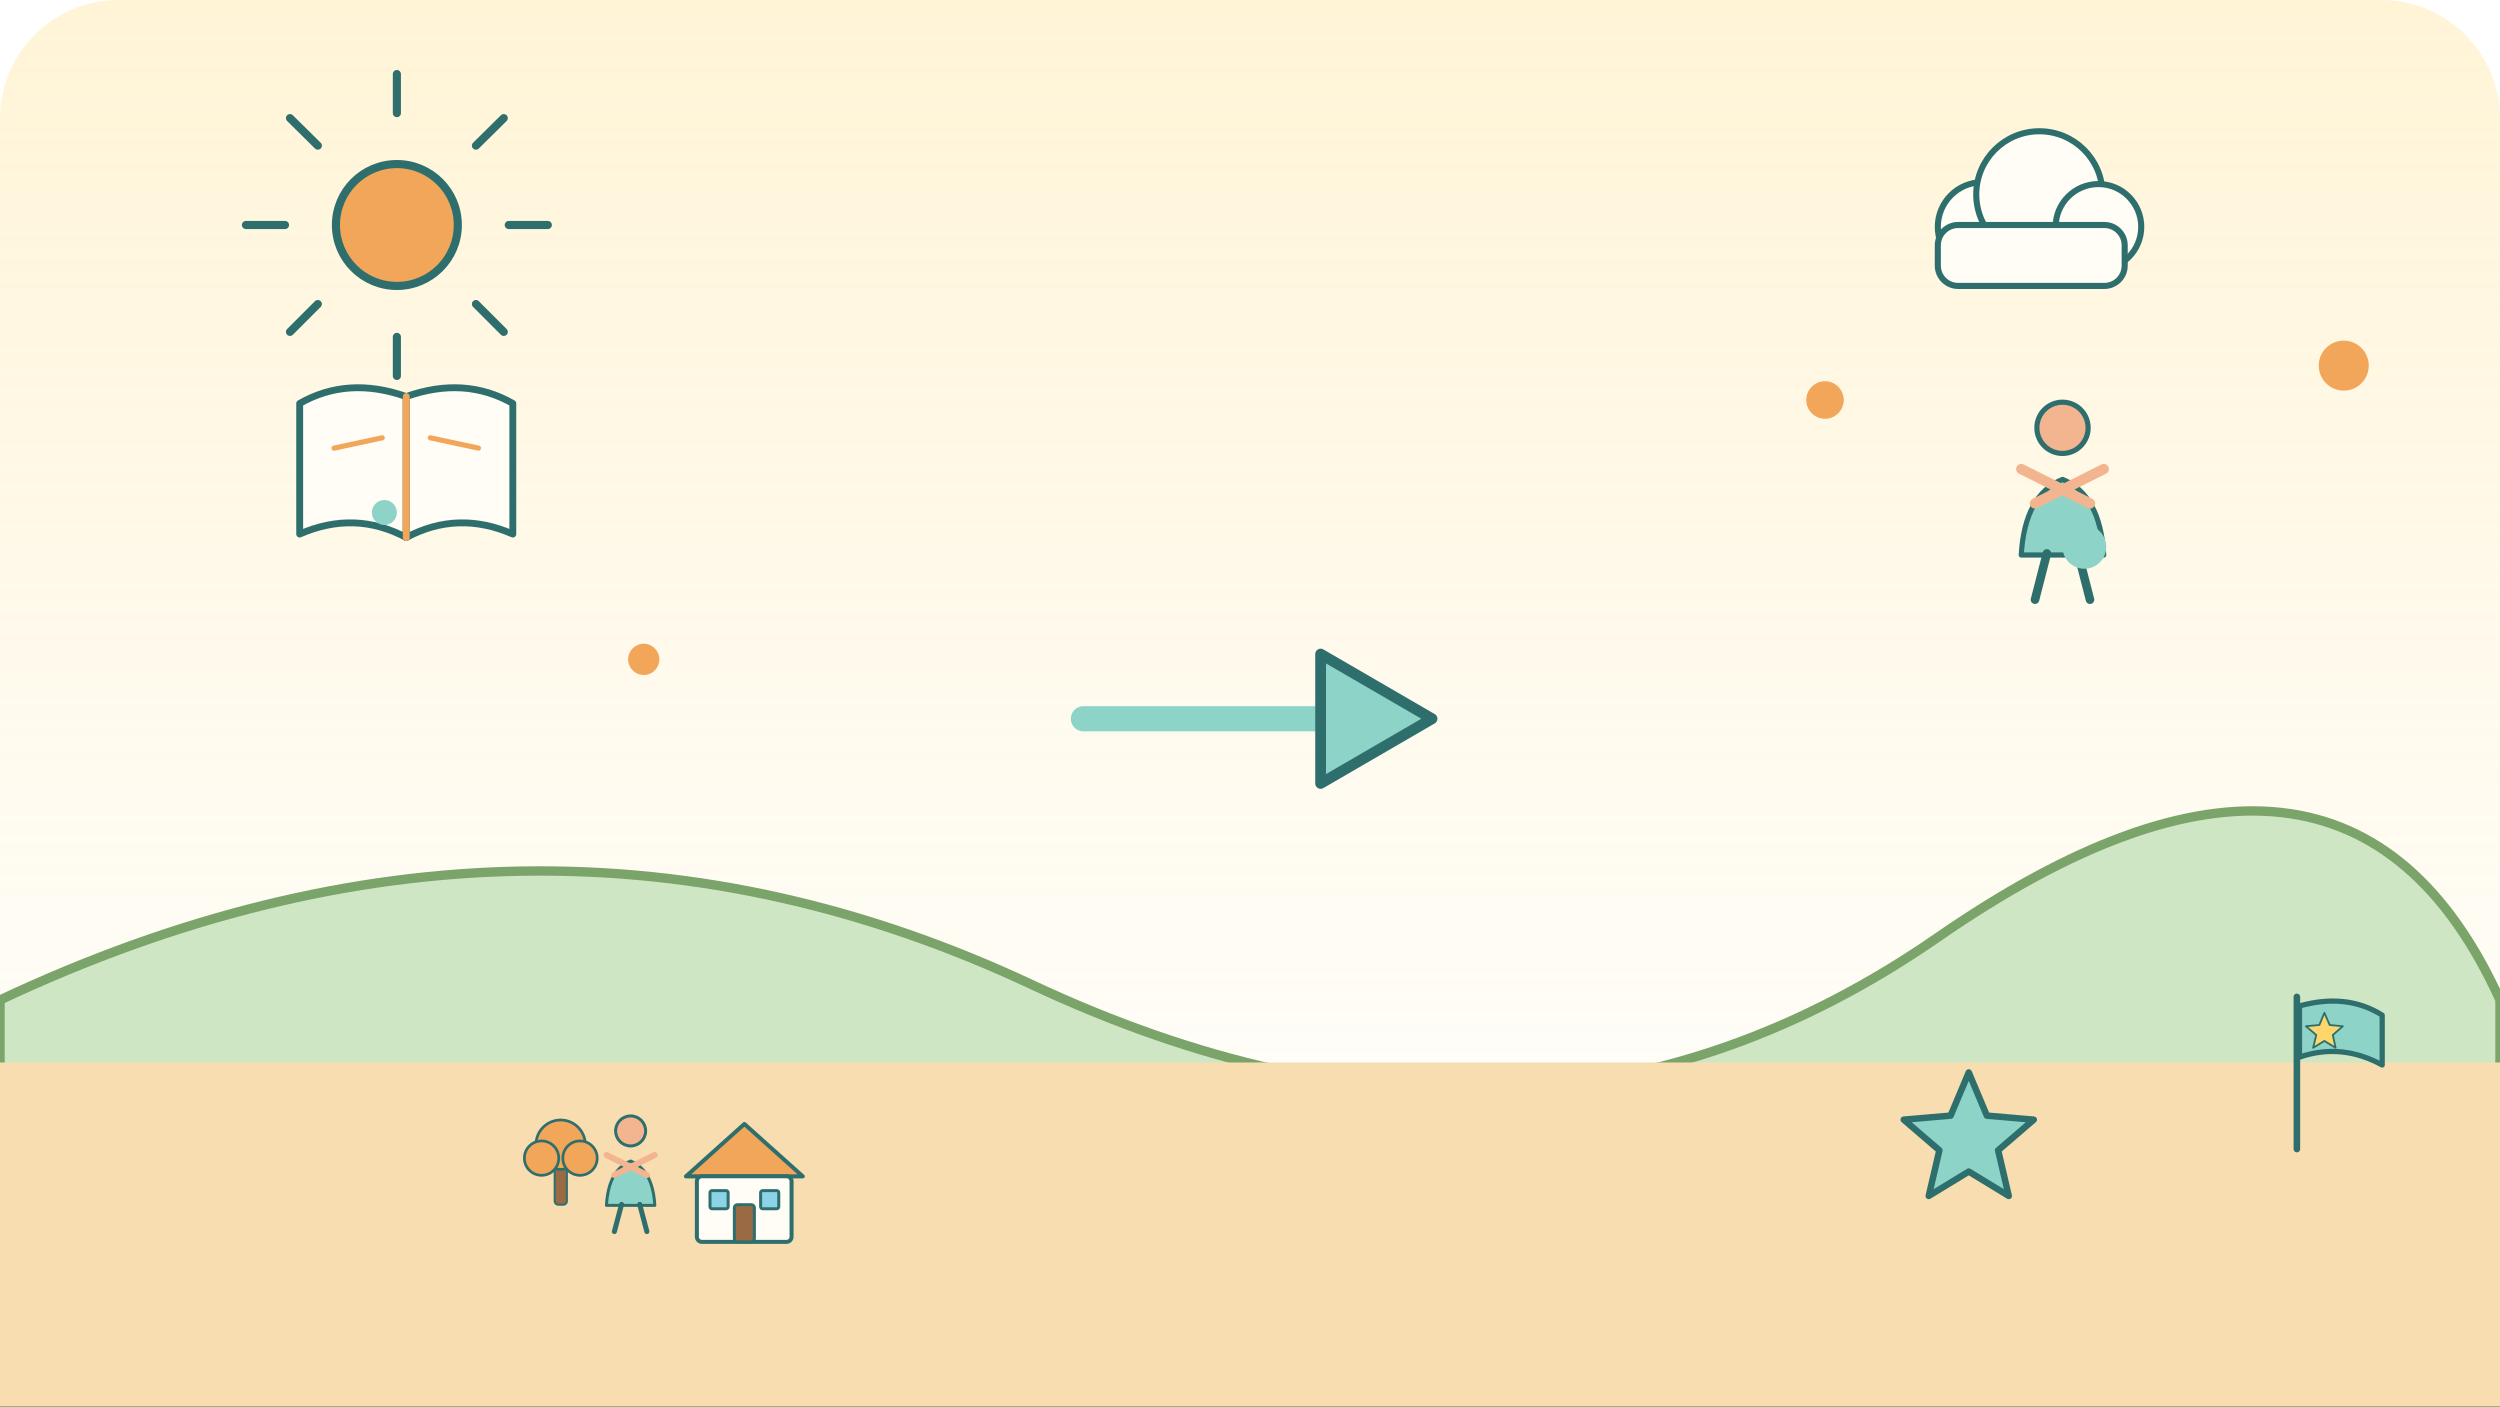
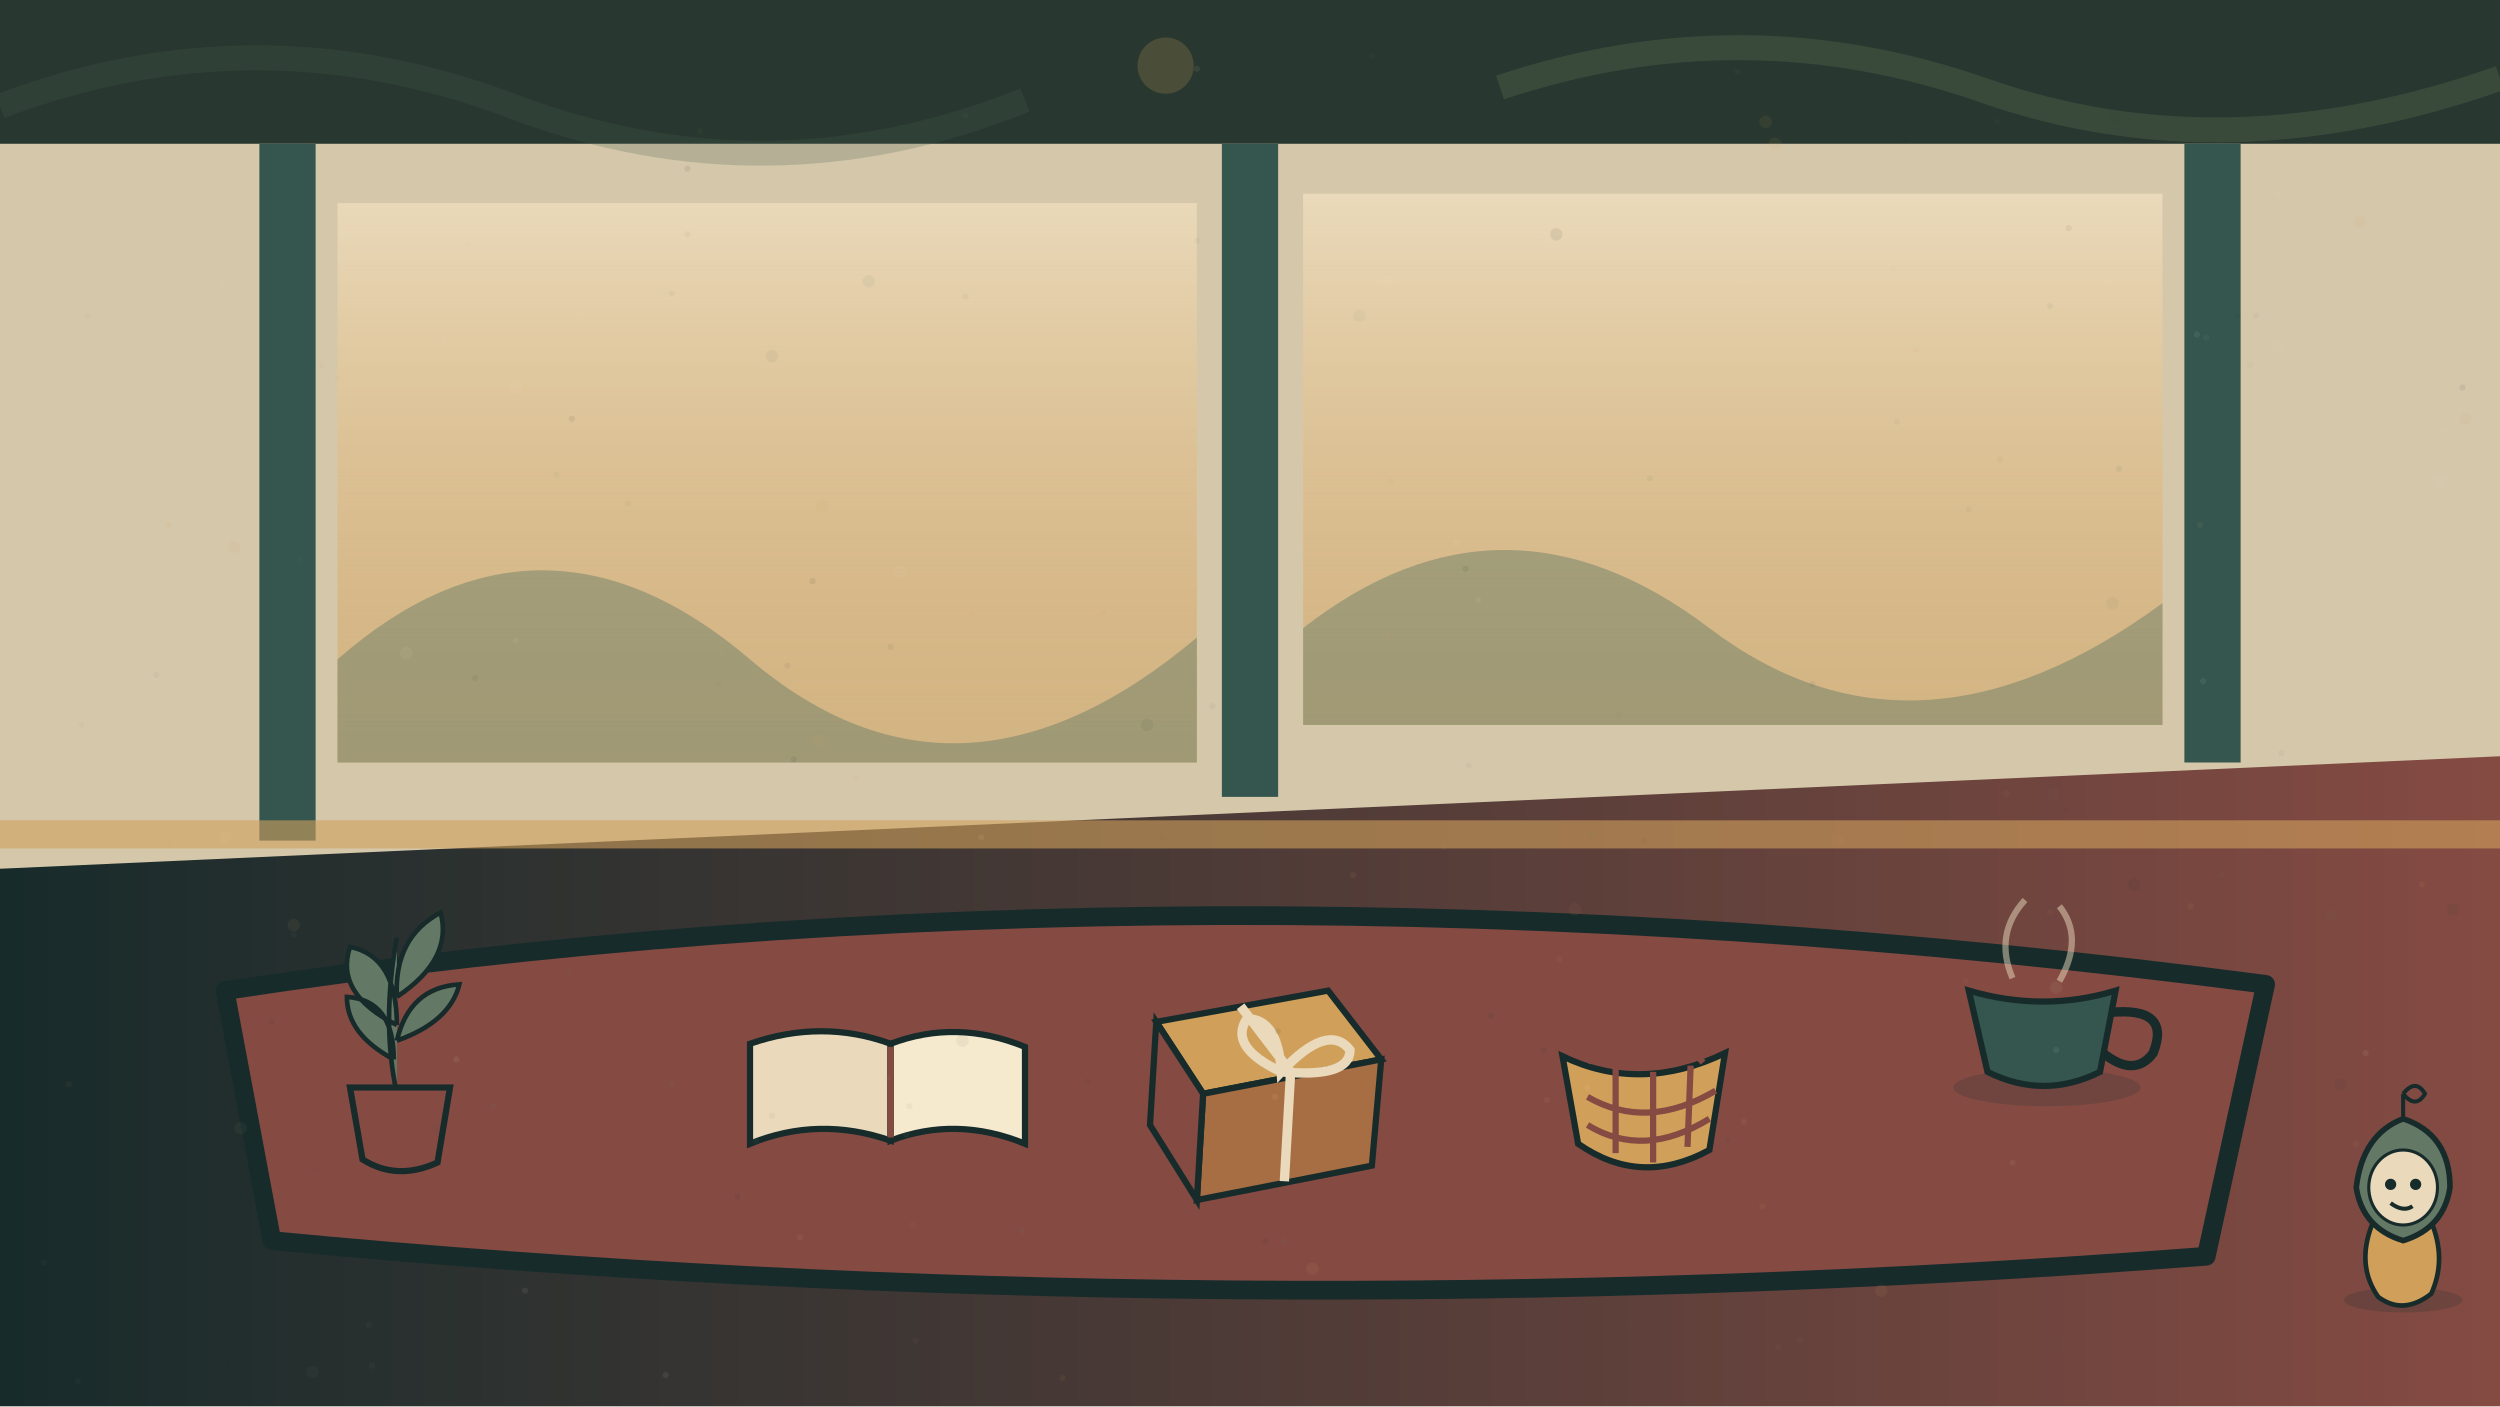
- <svg xmlns="http://www.w3.org/2000/svg" width="800" height="450" viewBox="0 0 800 450" role="img" aria-labelledby="title desc">
+ <svg xmlns="http://www.w3.org/2000/svg" width="800" height="450" viewBox="0 0 800 450">
  <defs>
    <linearGradient id="sky" x1="0" y1="0" x2="0" y2="1">
-       <stop offset="0" stop-color="#FFF4D6" />
-       <stop offset="1" stop-color="#FFFFFF" stop-opacity="0.72" />
+       <stop stop-color="#eadabb" />
+       <stop offset="1" stop-color="#d0a05b" stop-opacity=".5" />
    </linearGradient>
+     <linearGradient id="room">
+       <stop stop-color="#172b2b" />
+       <stop offset=".62" stop-color="#34564f" />
+       <stop offset="1" stop-color="#854b43" />
+     </linearGradient>
+     <linearGradient id="floor">
+       <stop stop-color="#172b2b" />
+       <stop offset="1" stop-color="#854b43" />
+     </linearGradient>
+     <radialGradient id="light" cx="75%" cy="26%" r="70%">
+       <stop stop-color="#fff4ce" stop-opacity=".7" />
+       <stop offset="1" stop-color="#eadabb" stop-opacity="0" />
+     </radialGradient>
+     <filter id="soft">
+       <feGaussianBlur stdDeviation="5" />
+     </filter>
  </defs>
-   <rect width="800" height="450" rx="38" fill="url(#sky)" />
-   <line x1="127.0" y1="36.2" x2="127.0" y2="23.7" stroke="#2E6F6D" stroke-width="2.6" stroke-linecap="round" />
-   <line x1="152.3" y1="46.6" x2="161.2" y2="37.8" stroke="#2E6F6D" stroke-width="2.6" stroke-linecap="round" />
-   <line x1="162.8" y1="72.0" x2="175.3" y2="72.0" stroke="#2E6F6D" stroke-width="2.6" stroke-linecap="round" />
-   <line x1="152.3" y1="97.3" x2="161.2" y2="106.2" stroke="#2E6F6D" stroke-width="2.6" stroke-linecap="round" />
-   <line x1="127.0" y1="107.8" x2="127.0" y2="120.3" stroke="#2E6F6D" stroke-width="2.6" stroke-linecap="round" />
-   <line x1="101.7" y1="97.3" x2="92.8" y2="106.2" stroke="#2E6F6D" stroke-width="2.6" stroke-linecap="round" />
-   <line x1="91.2" y1="72.0" x2="78.7" y2="72.0" stroke="#2E6F6D" stroke-width="2.6" stroke-linecap="round" />
-   <line x1="101.7" y1="46.6" x2="92.8" y2="37.8" stroke="#2E6F6D" stroke-width="2.6" stroke-linecap="round" />
-   <circle cx="127" cy="72" r="19.5" fill="#F2A65A" stroke="#2E6F6D" stroke-width="2.6" />
-   <circle cx="634.4" cy="72.6" r="14.3" fill="#FFFDF5" stroke="#2E6F6D" stroke-width="1.95" />
-   <circle cx="652.6" cy="62.2" r="20.2" fill="#FFFDF5" stroke="#2E6F6D" stroke-width="1.95" />
-   <circle cx="671.5" cy="72.6" r="13.7" fill="#FFFDF5" stroke="#2E6F6D" stroke-width="1.95" />
-   <rect x="620.1" y="72.0" width="59.8" height="19.5" rx="6.5" fill="#FFFDF5" stroke="#2E6F6D" stroke-width="1.95" />
-   <path d="M0 320 Q170 240 330 315 T620 300 T800 320 L800 450 L0 450 Z" fill="#CFE6C4" stroke="#7AA46A" stroke-width="3" stroke-linecap="round" stroke-linejoin="round" />
-   <rect x="0" y="340" width="800" height="110" rx="0" fill="#F8DDB0" stroke="none" stroke-width="0" />
-   <line x1="346.7" y1="230" x2="432.9" y2="230" stroke="#8DD3C7" stroke-width="8.05" stroke-linecap="round" />
-   <polygon points="422.6,209.3 458.25,230 422.6,250.7" fill="#8DD3C7" stroke="#2E6F6D" stroke-width="3.45" stroke-linejoin="round" />
-   <path d="M130,126.9 Q111.3,120.3 95.9,129.1 L95.9,170.9 Q113.5,163.2 130,172.0 Z" fill="#FFFDF5" stroke="#2E6F6D" stroke-width="2.2" stroke-linecap="round" stroke-linejoin="round" />
-   <path d="M130,126.9 Q148.7,120.3 164.1,129.1 L164.1,170.9 Q146.5,163.2 130,172.0 Z" fill="#FFFDF5" stroke="#2E6F6D" stroke-width="2.2" stroke-linecap="round" stroke-linejoin="round" />
-   <line x1="130" y1="126.9" x2="130" y2="172.0" stroke="#F2A65A" stroke-width="2.2" stroke-linecap="round" />
-   <line x1="106.9" y1="143.4" x2="122.3" y2="140.1" stroke="#F2A65A" stroke-width="1.65" stroke-linecap="round" />
-   <line x1="137.7" y1="140.1" x2="153.1" y2="143.4" stroke="#F2A65A" stroke-width="1.65" stroke-linecap="round" />
-   <circle cx="660" cy="136.9" r="8.2" fill="#F2B58F" stroke="#2E6F6D" stroke-width="1.65" />
-   <path d="M646.8,177.6 Q647.9,158.35 660,153.4 Q672.1,158.35 673.2,177.6 Z" fill="#8DD3C7" stroke="#2E6F6D" stroke-width="1.65" stroke-linecap="round" stroke-linejoin="round" />
-   <line x1="651.2" y1="161.1" x2="673.2" y2="150.1" stroke="#F2B58F" stroke-width="3.3" stroke-linecap="round" />
-   <line x1="668.8" y1="161.1" x2="646.8" y2="150.1" stroke="#F2B58F" stroke-width="3.3" stroke-linecap="round" />
-   <line x1="655.0" y1="177.1" x2="651.2" y2="191.9" stroke="#2E6F6D" stroke-width="2.75" stroke-linecap="round" />
-   <line x1="665.0" y1="177.1" x2="668.8" y2="191.9" stroke="#2E6F6D" stroke-width="2.75" stroke-linecap="round" />
-   <polygon points="219.501,376.44 238.2,359.675 256.899,376.44" fill="#F2A65A" stroke="#2E6F6D" stroke-width="1.29" stroke-linejoin="round" />
-   <rect x="223.0" y="376.4" width="30.3" height="21.0" rx="1.612" fill="#FFFDF5" stroke="#2E6F6D" stroke-width="1.29" />
-   <rect x="235.0" y="385.5" width="6.4" height="11.9" rx="0.967" fill="#9A6A45" stroke="#2E6F6D" stroke-width="0.967" />
-   <rect x="227.2" y="381.0" width="5.8" height="5.8" rx="0.645" fill="#8DD3E8" stroke="#2E6F6D" stroke-width="0.967" />
-   <rect x="243.4" y="381.0" width="5.8" height="5.8" rx="0.645" fill="#8DD3E8" stroke="#2E6F6D" stroke-width="0.967" />
-   <circle cx="201.8" cy="361.9" r="4.8" fill="#F2B58F" stroke="#2E6F6D" stroke-width="0.967" />
-   <path d="M194.062,385.717 Q194.707,374.433 201.8,371.531 Q208.893,374.433 209.538,385.717 Z" fill="#8DD3C7" stroke="#2E6F6D" stroke-width="0.967" stroke-linecap="round" stroke-linejoin="round" />
-   <line x1="196.6" y1="376.0" x2="209.5" y2="369.6" stroke="#F2B58F" stroke-width="1.934" stroke-linecap="round" />
-   <line x1="207.0" y1="376.0" x2="194.1" y2="369.6" stroke="#F2B58F" stroke-width="1.934" stroke-linecap="round" />
-   <line x1="198.9" y1="385.4" x2="196.6" y2="394.1" stroke="#2E6F6D" stroke-width="1.612" stroke-linecap="round" />
-   <line x1="204.7" y1="385.4" x2="207.0" y2="394.1" stroke="#2E6F6D" stroke-width="1.612" stroke-linecap="round" />
-   <rect x="177.5" y="370.2" width="3.9" height="15.3" rx="1.092" fill="#9A6A45" stroke="#2E6F6D" stroke-width="0.655" />
-   <circle cx="179.4" cy="366.3" r="7.9" fill="#F2A65A" stroke="#2E6F6D" stroke-width="0.874" />
-   <circle cx="173.3" cy="370.6" r="5.5" fill="#F2A65A" stroke="#2E6F6D" stroke-width="0.874" />
-   <circle cx="185.6" cy="370.6" r="5.5" fill="#F2A65A" stroke="#2E6F6D" stroke-width="0.874" />
-   <polygon points="630.0,343.2 635.8,357.0 650.8,358.3 639.4,368.1 642.8,382.7 630.0,374.9 617.2,382.7 620.6,368.1 609.2,358.3 624.2,357.0" fill="#8DD3C7" stroke="#2E6F6D" stroke-width="2.08" stroke-linejoin="round" />
-   <circle cx="584" cy="128" r="6" fill="#F2A65A" stroke="none" stroke-width="0" />
-   <circle cx="667" cy="175" r="7" fill="#8DD3C7" stroke="none" stroke-width="0" />
-   <circle cx="750" cy="117" r="8" fill="#F2A65A" stroke="none" stroke-width="0" />
-   <circle cx="123" cy="164" r="4" fill="#8DD3C7" stroke="none" stroke-width="0" />
-   <circle cx="206" cy="211" r="5" fill="#F2A65A" stroke="none" stroke-width="0" />
-   <line x1="735" y1="319.0" x2="735" y2="367.7" stroke="#2E6F6D" stroke-width="2.1" stroke-linecap="round" />
-   <path d="M735.84,321.9 Q750.96,317.7 762.3,324.84 L762.3,340.8 Q749.28,333.66 735.84,338.28 Z" fill="#8DD3C7" stroke="#2E6F6D" stroke-width="1.68" stroke-linecap="round" stroke-linejoin="round" />
-   <polygon points="743.8,324.1 745.5,328.0 749.7,328.4 746.5,331.2 747.4,335.3 743.8,333.1 740.2,335.3 741.2,331.2 737.9,328.4 742.2,328.0" fill="#FFD66B" stroke="#2E6F6D" stroke-width="0.588" stroke-linejoin="round" />
+   <rect width="800" height="450" fill="#d5c7aa" />
+   <path d="M0 278L800 242V450H0Z" fill="url(#floor)" />
+   <path d="M0 0H800V46H0Z" fill="#28372f" />
+   <path d="M92 46V269M400 46V255M708 46V244" stroke="#34564f" stroke-width="18" />
+   <path d="M108 65H383V244H108ZM417 62H692V232H417Z" fill="url(#sky)" />
+   <path d="M108 211q65-57 132 0t143-7v40H108ZM417 201q64-50 130 0t145-8v39H417Z" fill="#647965" opacity=".46" />
+   <path d="M0 267H800" stroke="#d0a05b" stroke-width="9" opacity=".6" />
+   <path d="M72 317Q382 270 725 315L706 402Q392 426 87 397Z" fill="#854b43" stroke="#172b2b" stroke-width="6" stroke-linejoin="round" opacity="1" />
+   <path d="M127 350Q122 327 127 300M127 328Q107 318 112 303Q127 306 127 328M127 319Q145 307 141 292Q126 300 127 319M126 339Q111 331 111 319Q126 320 126 339M127 333Q144 327 147 315Q131 316 127 333" fill="#647965" stroke="#172b2b" stroke-width="1.5" />
+   <path d="M112 348H144L140 372Q127 378 116 371Z" fill="#854b43" stroke="#172b2b" stroke-width="2" />
+   <path d="M240 334Q263 326 285 334V365Q262 357 240 366Z" fill="#eadabb" stroke="#172b2b" stroke-width="2" />
+   <path d="M285 334Q306 326 328 335V366Q306 357 285 365Z" fill="#f5e9ce" stroke="#172b2b" stroke-width="2" />
+   <path d="M285 335V364" stroke="#854b43" stroke-width="2" />
+   <path d="M370 327L425 317L442 339L385 350Z" fill="#d0a05b" stroke="#172b2b" stroke-width="2" />
+   <path d="M385 350L442 339L439 373L383 384Z" fill="#a86e43" stroke="#172b2b" stroke-width="2" />
+   <path d="M370 327L385 350L383 384L368 360Z" fill="#854b43" stroke="#172b2b" stroke-width="2" />
+   <path d="M397 322L413 343L411 378M410 343Q393 335 399 326Q409 326 410 343Q425 327 432 336Q432 345 410 343" fill="none" stroke="#eadabb" stroke-width="3" />
+   <path d="M500 338Q525 350 552 337L547 368Q525 380 505 366Z" fill="#d0a05b" stroke="#172b2b" stroke-width="2" />
+   <path d="M508 340Q526 318 545 340M508 351Q527 362 549 349M508 360Q526 371 547 358M517 342V369M529 343V372M541 341L540 367" fill="none" stroke="#854b43" stroke-width="2" />
+   <ellipse cx="655" cy="348" rx="30" ry="6" fill="#172b2b" opacity=".18" />
+   <path d="M630 317Q654 324 677 317L672 343Q654 352 636 343Z" fill="#34564f" stroke="#172b2b" stroke-width="2" />
+   <path d="M675 324Q695 322 689 337Q683 345 673 337" fill="none" stroke="#172b2b" stroke-width="3" />
+   <path d="M644 313Q638 299 648 288M659 314Q667 300 659 290" fill="none" stroke="#eadabb" stroke-width="2" opacity=".5" />
+   <ellipse cx="769" cy="416" rx="19" ry="4" fill="#172b2b" opacity=".2" />
+   <path d="M759 392Q754 405 761 415Q769 421 778 414Q783 403 778 391Z" fill="#d0a05b" stroke="#172b2b" stroke-width="1.5" />
+   <path d="M754 380Q756 363 769 358Q784 363 784 380Q782 393 769 397Q756 393 754 380Z" fill="#647965" stroke="#172b2b" stroke-width="1.8" />
+   <ellipse cx="769" cy="380" rx="11" ry="12" fill="#eadabb" stroke="#172b2b" />
+   <circle cx="773" cy="379" r="1.8" fill="#172b2b" />
+   <circle cx="765" cy="379" r="1.8" fill="#172b2b" />
+   <path d="M772 386Q769 388 765 385M769 358V350M769 350Q773 345 776 350Q773 355 769 350" fill="none" stroke="#172b2b" stroke-width="1.3" />
+   <circle cx="123" cy="441" r="1" fill="#172b2b" opacity=".04" />
+   <circle cx="247" cy="357" r="1" fill="#172b2b" opacity=".04" />
+   <circle cx="644" cy="372" r="1" fill="#eadabb" opacity=".06" />
+   <circle cx="100" cy="439" r="2" fill="#647965" opacity=".08" />
+   <circle cx="469" cy="182" r="1" fill="#172b2b" opacity=".08" />
+   <circle cx="242" cy="365" r="1" fill="#647965" opacity=".08" />
+   <circle cx="230" cy="219" r="1" fill="#647965" opacity=".06" />
+   <circle cx="94" cy="299" r="1" fill="#647965" opacity=".08" />
+   <circle cx="119" cy="437" r="1" fill="#647965" opacity=".08" />
+   <circle cx="76" cy="391" r="2" fill="#172b2b" opacity=".06" />
+   <circle cx="311" cy="196" r="1" fill="#d0a05b" opacity=".08" />
+   <circle cx="661" cy="259" r="1" fill="#172b2b" opacity=".04" />
+   <circle cx="470" cy="245" r="1" fill="#647965" opacity=".06" />
+   <circle cx="676" cy="193" r="2" fill="#647965" opacity=".08" />
+   <circle cx="613" cy="112" r="1" fill="#d0a05b" opacity=".06" />
+   <circle cx="246" cy="47" r="1" fill="#d0a05b" opacity=".04" />
+   <circle cx="158" cy="354" r="1" fill="#647965" opacity=".08" />
+   <circle cx="661" cy="430" r="1" fill="#647965" opacity=".04" />
+   <circle cx="505" cy="195" r="1" fill="#d0a05b" opacity=".06" />
+   <circle cx="716" cy="101" r="1" fill="#172b2b" opacity=".06" />
+   <circle cx="528" cy="153" r="1" fill="#647965" opacity=".08" />
+   <circle cx="43" cy="376" r="1" fill="#172b2b" opacity=".04" />
+   <circle cx="411" cy="397" r="1" fill="#647965" opacity=".08" />
+   <circle cx="704" cy="168" r="1" fill="#d0a05b" opacity=".08" />
+   <circle cx="103" cy="117" r="1" fill="#d0a05b" opacity=".06" />
+   <circle cx="54" cy="270" r="1" fill="#d0a05b" opacity=".04" />
+   <circle cx="408" cy="351" r="1" fill="#eadabb" opacity=".08" />
+   <circle cx="658" cy="316" r="2" fill="#eadabb" opacity=".06" />
+   <circle cx="262" cy="237" r="2" fill="#d0a05b" opacity=".08" />
+   <circle cx="433" cy="280" r="1" fill="#d0a05b" opacity=".08" />
+   <circle cx="444" cy="203" r="1" fill="#d0a05b" opacity=".08" />
+   <circle cx="260" cy="186" r="1" fill="#172b2b" opacity=".08" />
+   <circle cx="445" cy="154" r="1" fill="#d0a05b" opacity=".08" />
+   <circle cx="639" cy="39" r="1" fill="#647965" opacity=".06" />
+   <circle cx="499" cy="307" r="1" fill="#d0a05b" opacity=".06" />
+   <circle cx="789" cy="134" r="2" fill="#d0a05b" opacity=".06" />
+   <circle cx="291" cy="354" r="1" fill="#172b2b" opacity=".04" />
+   <circle cx="498" cy="75" r="2" fill="#172b2b" opacity=".08" />
+   <circle cx="247" cy="114" r="2" fill="#647965" opacity=".08" />
+   <circle cx="526" cy="269" r="1" fill="#172b2b" opacity=".04" />
+   <circle cx="677" cy="38" r="2" fill="#172b2b" opacity=".08" />
+   <circle cx="705" cy="218" r="1" fill="#eadabb" opacity=".08" />
+   <circle cx="178" cy="152" r="1" fill="#647965" opacity=".06" />
+   <circle cx="576" cy="429" r="1" fill="#d0a05b" opacity=".04" />
+   <circle cx="556" cy="23" r="1" fill="#647965" opacity=".08" />
+   <circle cx="14" cy="404" r="1" fill="#d0a05b" opacity=".04" />
+   <circle cx="746" cy="293" r="2" fill="#647965" opacity=".04" />
+   <circle cx="118" cy="424" r="1" fill="#647965" opacity=".08" />
+   <circle cx="326" cy="421" r="1" fill="#172b2b" opacity=".04" />
+   <circle cx="630" cy="163" r="1" fill="#647965" opacity=".06" />
+   <circle cx="388" cy="226" r="1" fill="#647965" opacity=".08" />
+   <circle cx="565" cy="39" r="2" fill="#d0a05b" opacity=".08" />
+   <circle cx="656" cy="292" r="1" fill="#d0a05b" opacity=".04" />
+   <circle cx="183" cy="134" r="1" fill="#172b2b" opacity=".08" />
+   <circle cx="28" cy="294" r="1" fill="#172b2b" opacity=".04" />
+   <circle cx="701" cy="290" r="1" fill="#d0a05b" opacity=".08" />
+   <circle cx="678" cy="150" r="1" fill="#172b2b" opacity=".06" />
+   <circle cx="26" cy="232" r="1" fill="#647965" opacity=".04" />
+   <circle cx="462" cy="271" r="1" fill="#d0a05b" opacity=".06" />
+   <circle cx="553" cy="365" r="1" fill="#172b2b" opacity=".06" />
+   <circle cx="71" cy="91" r="1" fill="#eadabb" opacity=".06" />
+   <circle cx="165" cy="205" r="1" fill="#eadabb" opacity=".08" />
+   <circle cx="602" cy="413" r="2" fill="#d0a05b" opacity=".08" />
+   <circle cx="140" cy="361" r="2" fill="#172b2b" opacity=".04" />
+   <circle cx="96" cy="179" r="1" fill="#647965" opacity=".04" />
+   <circle cx="383" cy="22" r="1" fill="#eadabb" opacity=".08" />
+   <circle cx="711" cy="280" r="1" fill="#647965" opacity=".06" />
+   <circle cx="213" cy="440" r="1" fill="#eadabb" opacity=".08" />
+   <circle cx="220" cy="75" r="1" fill="#647965" opacity=".06" />
+   <circle cx="658" cy="336" r="1" fill="#eadabb" opacity=".08" />
+   <circle cx="288" cy="183" r="2" fill="#eadabb" opacity=".08" />
+   <circle cx="309" cy="95" r="1" fill="#172b2b" opacity=".04" />
+   <circle cx="564" cy="386" r="1" fill="#d0a05b" opacity=".06" />
+   <circle cx="22" cy="347" r="1" fill="#d0a05b" opacity=".06" />
+   <circle cx="224" cy="42" r="1" fill="#d0a05b" opacity=".04" />
+   <circle cx="256" cy="396" r="1" fill="#d0a05b" opacity=".08" />
+   <circle cx="729" cy="62" r="1" fill="#eadabb" opacity=".08" />
+   <circle cx="327" cy="394" r="1" fill="#647965" opacity=".08" />
+   <circle cx="760" cy="31" r="1" fill="#172b2b" opacity=".08" />
+   <circle cx="231" cy="209" r="1" fill="#d0a05b" opacity=".04" />
+   <circle cx="788" cy="124" r="1" fill="#172b2b" opacity=".08" />
+   <circle cx="348" cy="346" r="1" fill="#172b2b" opacity=".06" />
+   <circle cx="75" cy="175" r="2" fill="#d0a05b" opacity=".06" />
+   <circle cx="115" cy="366" r="1" fill="#172b2b" opacity=".04" />
+   <circle cx="50" cy="216" r="1" fill="#172b2b" opacity=".04" />
+   <circle cx="165" cy="124" r="2" fill="#eadabb" opacity=".08" />
+   <circle cx="353" cy="196" r="1" fill="#d0a05b" opacity=".06" />
+   <circle cx="405" cy="397" r="1" fill="#172b2b" opacity=".08" />
+   <circle cx="252" cy="213" r="1" fill="#172b2b" opacity=".06" />
+   <circle cx="640" cy="147" r="1" fill="#647965" opacity=".06" />
+   <circle cx="477" cy="325" r="1" fill="#172b2b" opacity=".08" />
+   <circle cx="683" cy="283" r="2" fill="#172b2b" opacity=".08" />
+   <circle cx="754" cy="366" r="1" fill="#d0a05b" opacity=".06" />
+   <circle cx="775" cy="283" r="1" fill="#d0a05b" opacity=".08" />
+   <circle cx="568" cy="46" r="2" fill="#d0a05b" opacity=".08" />
+   <circle cx="569" cy="431" r="1" fill="#d0a05b" opacity=".04" />
+   <circle cx="169" cy="443" r="1" fill="#172b2b" opacity=".04" />
+   <circle cx="558" cy="359" r="1" fill="#d0a05b" opacity=".08" />
+   <circle cx="420" cy="406" r="2" fill="#d0a05b" opacity=".08" />
+   <circle cx="308" cy="333" r="2" fill="#647965" opacity=".08" />
+   <circle cx="657" cy="254" r="2" fill="#647965" opacity=".04" />
+   <circle cx="130" cy="209" r="2" fill="#eadabb" opacity=".08" />
+   <circle cx="274" cy="249" r="1" fill="#d0a05b" opacity=".06" />
+   <circle cx="215" cy="94" r="1" fill="#172b2b" opacity=".04" />
+   <circle cx="263" cy="162" r="2" fill="#d0a05b" opacity=".08" />
+   <circle cx="494" cy="336" r="1" fill="#172b2b" opacity=".08" />
+   <circle cx="588" cy="269" r="2" fill="#d0a05b" opacity=".06" />
+   <circle cx="518" cy="229" r="1" fill="#647965" opacity=".06" />
+   <circle cx="215" cy="347" r="1" fill="#647965" opacity=".08" />
+   <circle cx="340" cy="441" r="1" fill="#d0a05b" opacity=".06" />
+   <circle cx="642" cy="254" r="1" fill="#d0a05b" opacity=".06" />
+   <circle cx="394" cy="333" r="1" fill="#d0a05b" opacity=".04" />
+   <circle cx="108" cy="121" r="1" fill="#d0a05b" opacity=".04" />
+   <circle cx="186" cy="101" r="1" fill="#eadabb" opacity=".04" />
+   <circle cx="101" cy="374" r="1" fill="#172b2b" opacity=".04" />
+   <circle cx="782" cy="138" r="1" fill="#eadabb" opacity=".06" />
+   <circle cx="606" cy="86" r="1" fill="#d0a05b" opacity=".04" />
+   <circle cx="278" cy="90" r="2" fill="#647965" opacity=".08" />
+   <circle cx="77" cy="361" r="2" fill="#eadabb" opacity=".04" />
+   <circle cx="656" cy="98" r="1" fill="#647965" opacity=".08" />
+   <circle cx="703" cy="107" r="1" fill="#eadabb" opacity=".08" />
+   <circle cx="607" cy="135" r="1" fill="#647965" opacity=".06" />
+   <circle cx="383" cy="77" r="1" fill="#647965" opacity=".06" />
+   <circle cx="720" cy="117" r="1" fill="#647965" opacity=".04" />
+   <circle cx="28" cy="101" r="1" fill="#647965" opacity=".04" />
+   <circle cx="150" cy="78" r="1" fill="#d0a05b" opacity=".04" />
+   <circle cx="580" cy="219" r="1" fill="#172b2b" opacity=".06" />
+   <circle cx="508" cy="348" r="1" fill="#eadabb" opacity=".06" />
+   <circle cx="367" cy="232" r="2" fill="#172b2b" opacity=".06" />
+   <circle cx="292" cy="392" r="1" fill="#d0a05b" opacity=".04" />
+   <circle cx="168" cy="413" r="1" fill="#eadabb" opacity=".08" />
+   <circle cx="73" cy="437" r="1" fill="#172b2b" opacity=".08" />
+   <circle cx="755" cy="71" r="2" fill="#d0a05b" opacity=".08" />
+   <circle cx="495" cy="76" r="2" fill="#eadabb" opacity=".06" />
+   <circle cx="504" cy="291" r="2" fill="#d0a05b" opacity=".06" />
+   <circle cx="749" cy="347" r="2" fill="#172b2b" opacity=".06" />
+   <circle cx="201" cy="161" r="1" fill="#647965" opacity=".06" />
+   <circle cx="152" cy="217" r="1" fill="#172b2b" opacity=".06" />
+   <circle cx="356" cy="291" r="1" fill="#172b2b" opacity=".08" />
+   <circle cx="372" cy="268" r="1" fill="#647965" opacity=".06" />
+   <circle cx="254" cy="243" r="1" fill="#172b2b" opacity=".08" />
+   <circle cx="675" cy="90" r="1" fill="#eadabb" opacity=".06" />
+   <circle cx="522" cy="423" r="1" fill="#647965" opacity=".04" />
+   <circle cx="72" cy="268" r="2" fill="#eadabb" opacity=".04" />
+   <circle cx="133" cy="303" r="2" fill="#647965" opacity=".08" />
+   <circle cx="309" cy="37" r="1" fill="#647965" opacity=".08" />
+   <circle cx="284" cy="345" r="1" fill="#d0a05b" opacity=".06" />
+   <circle cx="285" cy="207" r="1" fill="#172b2b" opacity=".06" />
+   <circle cx="293" cy="429" r="1" fill="#d0a05b" opacity=".04" />
+   <circle cx="290" cy="363" r="1" fill="#eadabb" opacity=".04" />
+   <circle cx="142" cy="109" r="1" fill="#eadabb" opacity=".04" />
+   <circle cx="722" cy="101" r="1" fill="#172b2b" opacity=".04" />
+   <circle cx="610" cy="45" r="1" fill="#172b2b" opacity=".08" />
+   <circle cx="429" cy="326" r="1" fill="#d0a05b" opacity=".08" />
+   <circle cx="439" cy="18" r="1" fill="#647965" opacity=".06" />
+   <circle cx="435" cy="101" r="2" fill="#647965" opacity=".06" />
+   <circle cx="146" cy="339" r="1" fill="#eadabb" opacity=".08" />
+   <circle cx="495" cy="352" r="1" fill="#eadabb" opacity=".04" />
+   <circle cx="558" cy="90" r="1" fill="#eadabb" opacity=".04" />
+   <circle cx="662" cy="73" r="1" fill="#172b2b" opacity=".06" />
+   <circle cx="409" cy="330" r="1" fill="#172b2b" opacity=".08" />
+   <circle cx="466" cy="174" r="1" fill="#eadabb" opacity=".04" />
+   <circle cx="509" cy="267" r="1" fill="#647965" opacity=".08" />
+   <circle cx="236" cy="383" r="1" fill="#172b2b" opacity=".08" />
+   <circle cx="87" cy="327" r="1" fill="#172b2b" opacity=".08" />
+   <circle cx="94" cy="296" r="2" fill="#d0a05b" opacity=".08" />
+   <circle cx="25" cy="442" r="1" fill="#647965" opacity=".06" />
+   <circle cx="781" cy="154" r="2" fill="#eadabb" opacity=".08" />
+   <circle cx="729" cy="111" r="2" fill="#eadabb" opacity=".04" />
+   <circle cx="54" cy="168" r="1" fill="#d0a05b" opacity=".08" />
+   <circle cx="314" cy="268" r="1" fill="#eadabb" opacity=".08" />
+   <circle cx="182" cy="311" r="1" fill="#647965" opacity=".04" />
+   <circle cx="629" cy="314" r="1" fill="#d0a05b" opacity=".04" />
+   <circle cx="730" cy="241" r="1" fill="#172b2b" opacity=".04" />
+   <circle cx="473" cy="192" r="1" fill="#eadabb" opacity=".08" />
+   <circle cx="757" cy="337" r="1" fill="#eadabb" opacity=".08" />
+   <circle cx="706" cy="108" r="1" fill="#eadabb" opacity=".04" />
+   <circle cx="220" cy="54" r="1" fill="#172b2b" opacity=".08" />
+   <circle cx="444" cy="90" r="2" fill="#eadabb" opacity=".06" />
+   <circle cx="785" cy="291" r="2" fill="#172b2b" opacity=".06" />
+   <g id="catalog-composition-frame">
+     <g aria-hidden="true">
+       <path d="M0 34q82-31 164 0t164-2" fill="none" stroke="#48604f" stroke-width="8" opacity=".23" />
+       <path d="M480 28q78-26 155 1t165-4" fill="none" stroke="#7f9166" stroke-width="8" opacity=".20" />
+       <circle cx="373" cy="21" r="9" fill="#c39b57" opacity=".22" />
+     </g>
+   </g>
</svg>
